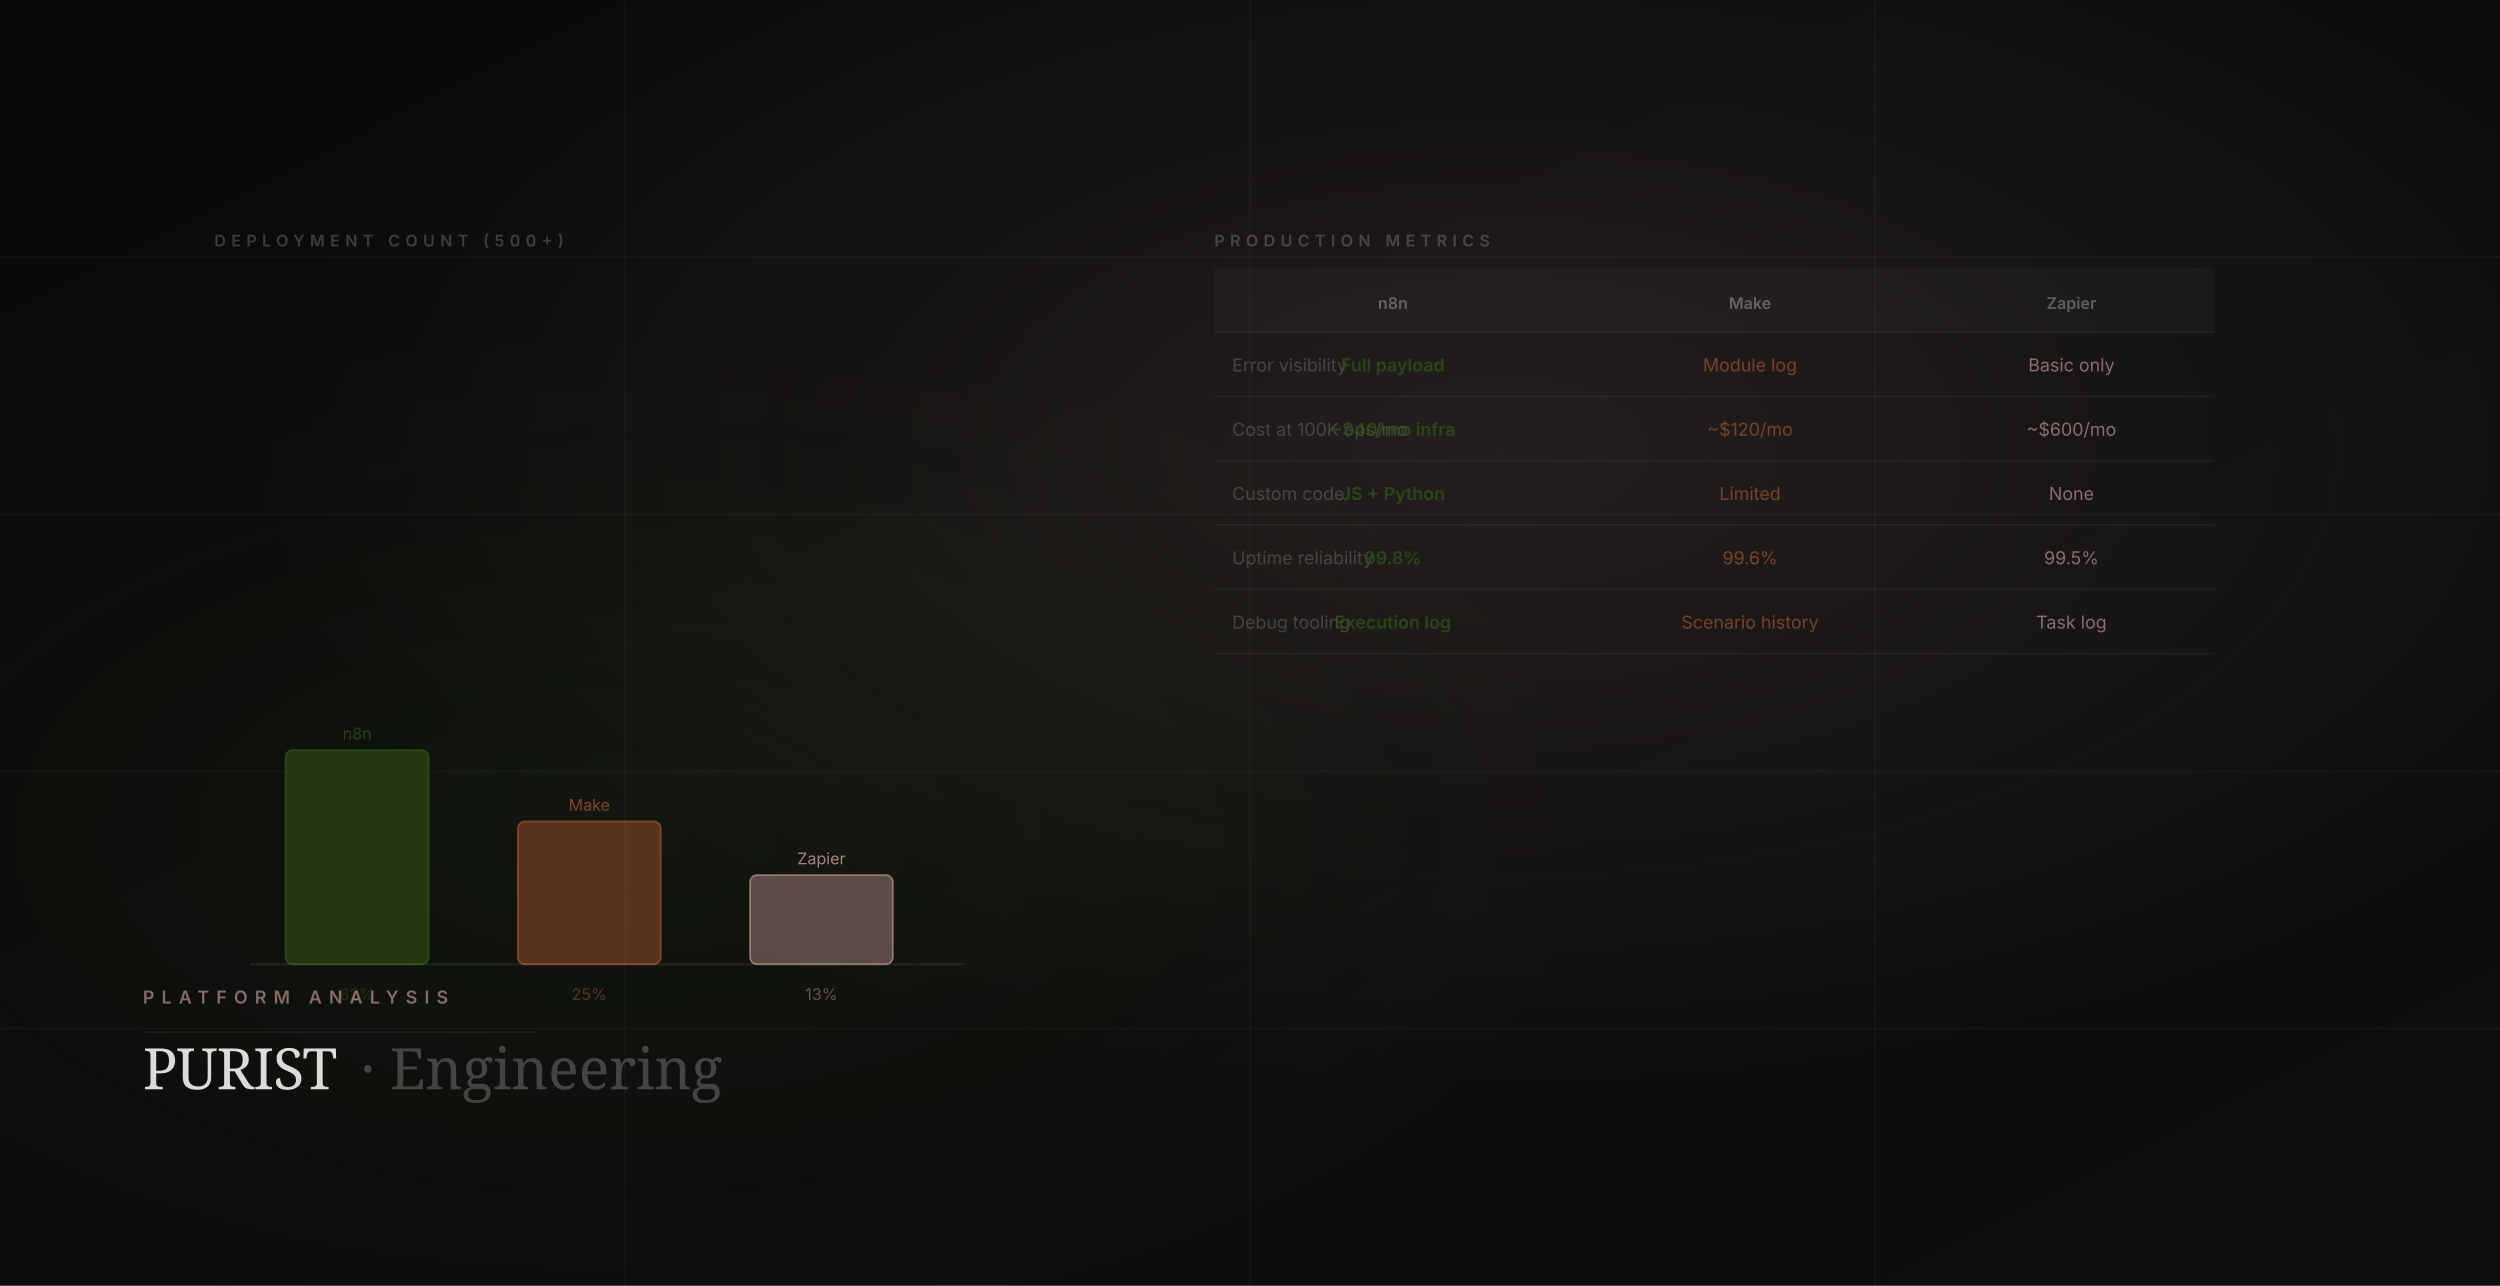
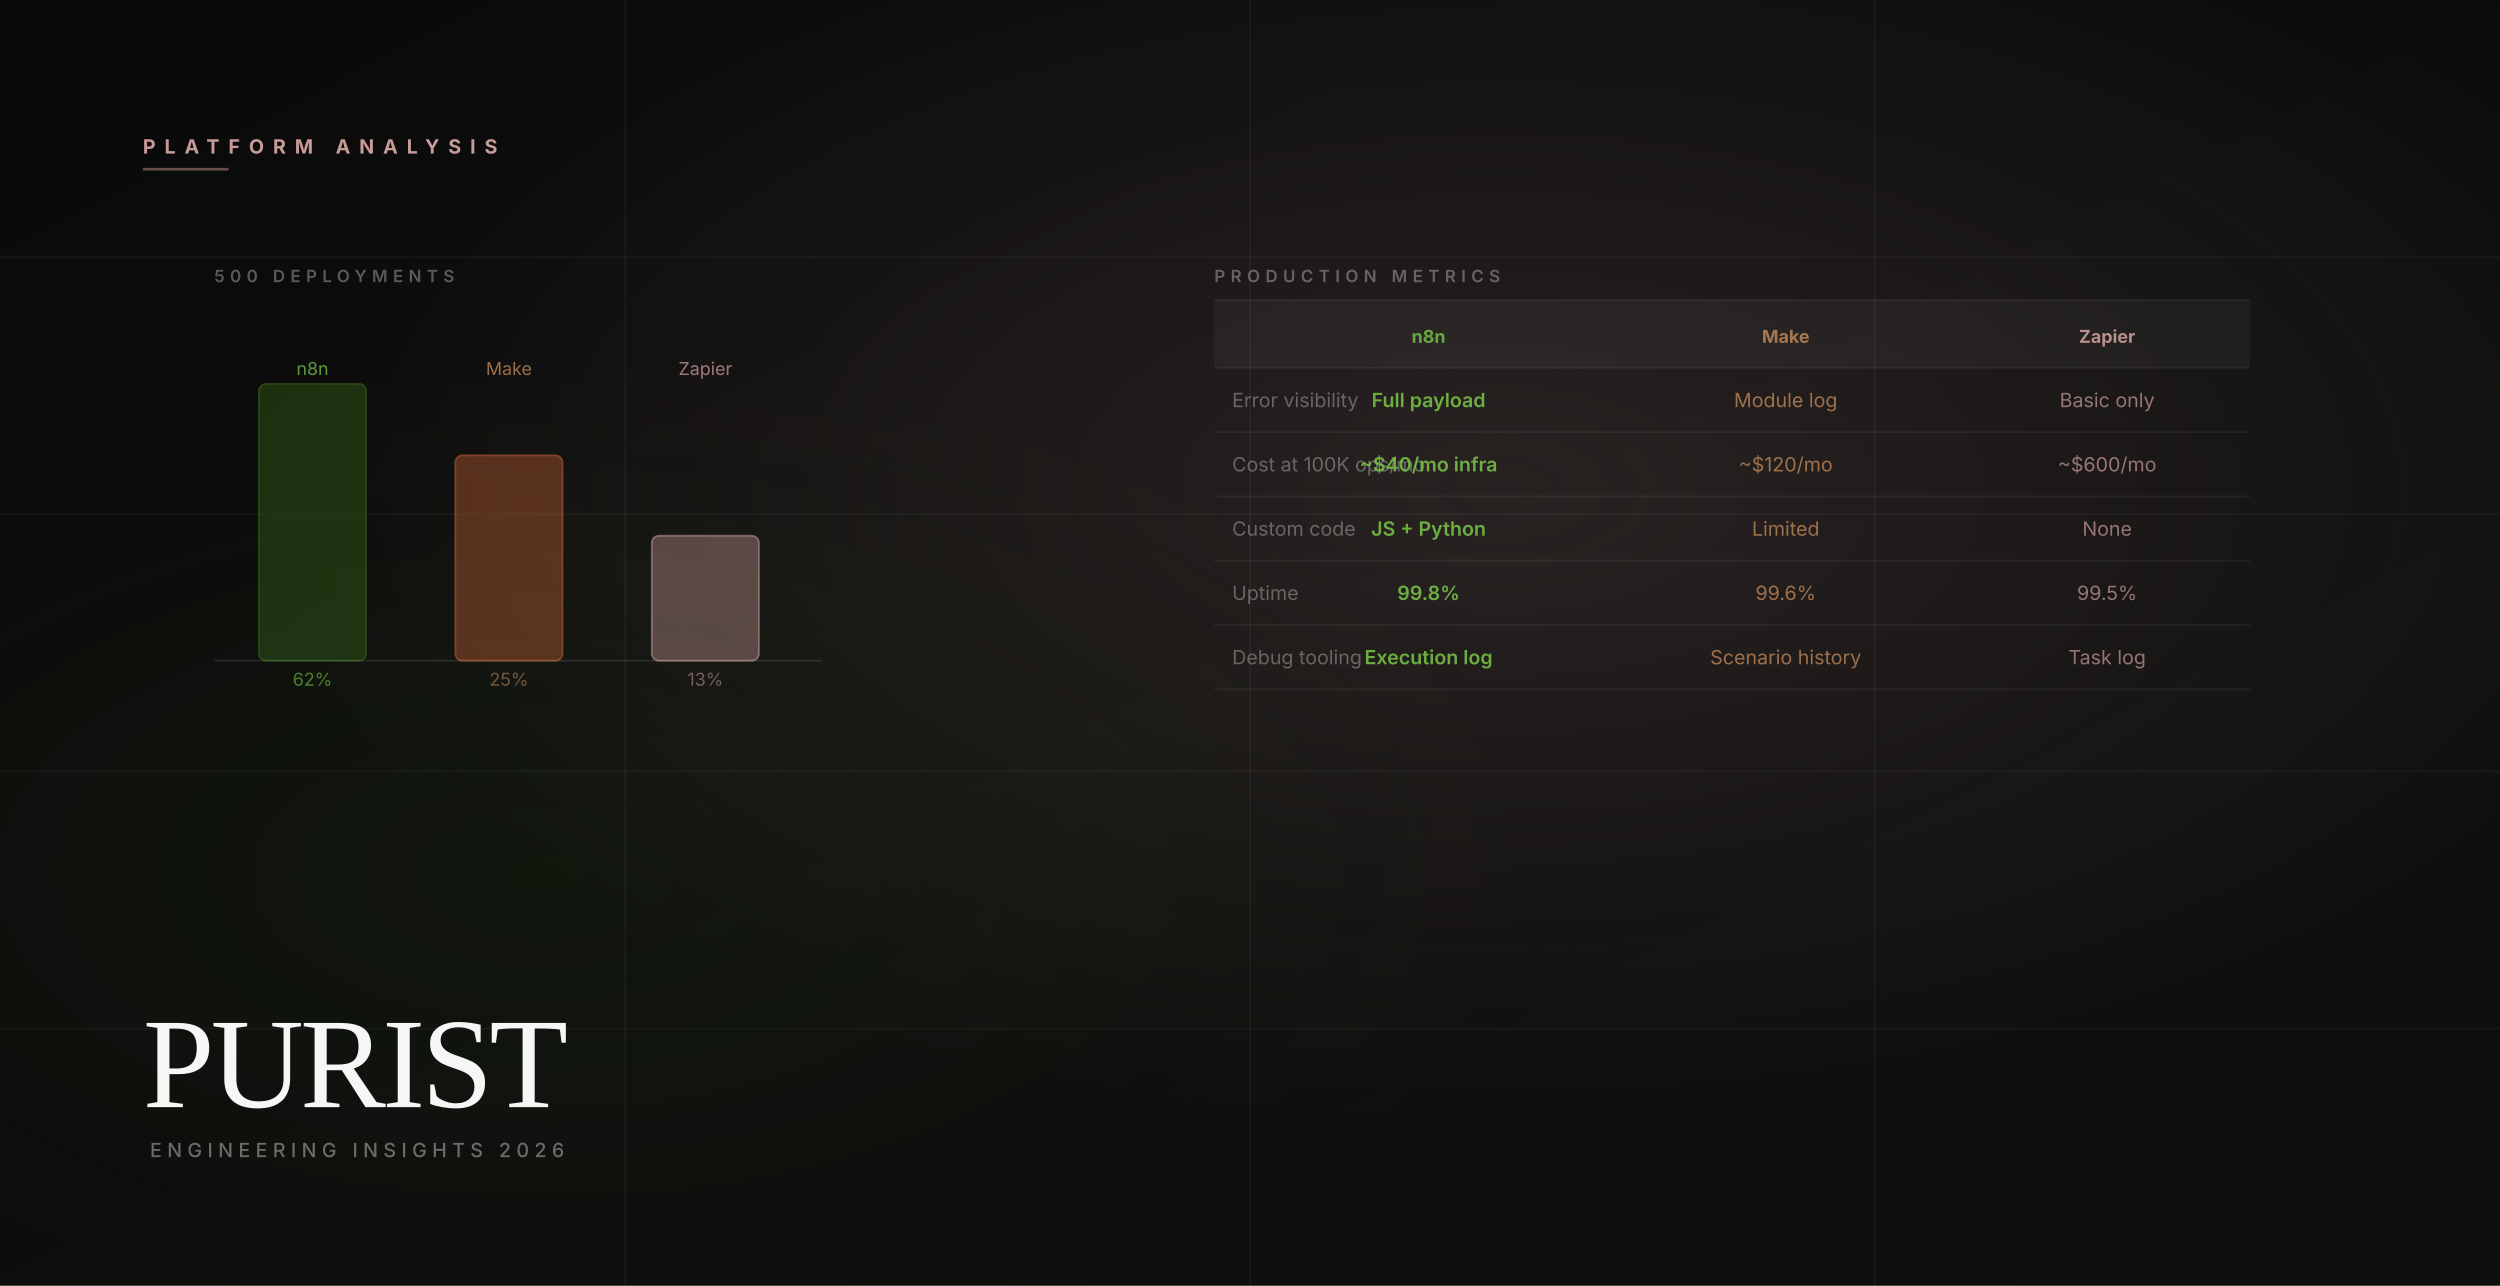
<svg xmlns="http://www.w3.org/2000/svg" viewBox="0 0 1400 720" width="1400" height="720" preserveAspectRatio="xMidYMid slice">
  <defs>
    <linearGradient id="bg" x1="0" y1="0" x2="1" y2="1">
      <stop offset="0%" stop-color="#0A0A0A" />
-       <stop offset="100%" stop-color="#0e0e0e" />
+       <stop offset="100%" stop-color="#0f0f0f" />
    </linearGradient>
-     <radialGradient id="g1" cx="0.6" cy="0.35" r="0.5">
-       <stop offset="0%" stop-color="#E8B4B0" stop-opacity="0.11" />
+     <radialGradient id="g1" cx="0.6" cy="0.38" r="0.5">
+       <stop offset="0%" stop-color="#E8B4B0" stop-opacity="0.13" />
      <stop offset="100%" stop-color="#E8B4B0" stop-opacity="0" />
    </radialGradient>
-     <radialGradient id="g2" cx="0.25" cy="0.65" r="0.4">
-       <stop offset="0%" stop-color="#2D5016" stop-opacity="0.14" />
+     <radialGradient id="g2" cx="0.22" cy="0.68" r="0.4">
+       <stop offset="0%" stop-color="#2D5016" stop-opacity="0.15" />
      <stop offset="100%" stop-color="#2D5016" stop-opacity="0" />
    </radialGradient>
  </defs>
  <rect width="1400" height="720" fill="url(#bg)" />
  <rect width="1400" height="720" fill="url(#g1)" />
  <rect width="1400" height="720" fill="url(#g2)" />
-   <g stroke="rgba(255,255,255,0.03)" stroke-width="1">
+   <g stroke="rgba(255,255,255,0.04)" stroke-width="1">
    <line x1="0" y1="144" x2="1400" y2="144" />
    <line x1="0" y1="288" x2="1400" y2="288" />
    <line x1="0" y1="432" x2="1400" y2="432" />
    <line x1="0" y1="576" x2="1400" y2="576" />
    <line x1="350" y1="0" x2="350" y2="720" />
    <line x1="700" y1="0" x2="700" y2="720" />
    <line x1="1050" y1="0" x2="1050" y2="720" />
  </g>
-   <text x="120" y="138" font-family="Inter,sans-serif" font-size="9" fill="rgba(255,255,255,0.2)" font-weight="600" letter-spacing="3">DEPLOYMENT COUNT (500+)</text>
-   <rect x="160" y="420" width="80" height="120" rx="4" fill="rgba(45,80,22,0.6)" stroke="rgba(45,80,22,0.8)" stroke-width="1" />
-   <text x="200" y="414" font-family="Inter,sans-serif" font-size="9" fill="rgba(45,80,22,0.8)" text-anchor="middle">n8n</text>
-   <text x="200" y="560" font-family="Inter,sans-serif" font-size="9" fill="rgba(45,80,22,0.5)" text-anchor="middle">62%</text>
-   <rect x="290" y="460" width="80" height="80" rx="4" fill="rgba(160,82,45,0.5)" stroke="rgba(160,82,45,0.7)" stroke-width="1" />
-   <text x="330" y="454" font-family="Inter,sans-serif" font-size="9" fill="rgba(160,82,45,0.8)" text-anchor="middle">Make</text>
-   <text x="330" y="560" font-family="Inter,sans-serif" font-size="9" fill="rgba(160,82,45,0.5)" text-anchor="middle">25%</text>
-   <rect x="420" y="490" width="80" height="50" rx="4" fill="rgba(232,180,176,0.35)" stroke="rgba(232,180,176,0.5)" stroke-width="1" />
-   <text x="460" y="484" font-family="Inter,sans-serif" font-size="9" fill="rgba(232,180,176,0.7)" text-anchor="middle">Zapier</text>
-   <text x="460" y="560" font-family="Inter,sans-serif" font-size="9" fill="rgba(232,180,176,0.4)" text-anchor="middle">13%</text>
-   <line x1="140" y1="540" x2="540" y2="540" stroke="rgba(255,255,255,0.08)" stroke-width="1" />
-   <text x="680" y="138" font-family="Inter,sans-serif" font-size="9" fill="rgba(255,255,255,0.2)" font-weight="600" letter-spacing="3">PRODUCTION METRICS</text>
-   <rect x="680" y="150" width="560" height="36" rx="0" fill="rgba(255,255,255,0.03)" />
-   <text x="780" y="173" font-family="Inter,sans-serif" font-size="9" fill="rgba(255,255,255,0.3)" text-anchor="middle" font-weight="600">n8n</text>
-   <text x="980" y="173" font-family="Inter,sans-serif" font-size="9" fill="rgba(255,255,255,0.3)" text-anchor="middle" font-weight="600">Make</text>
-   <text x="1160" y="173" font-family="Inter,sans-serif" font-size="9" fill="rgba(255,255,255,0.3)" text-anchor="middle" font-weight="600">Zapier</text>
-   <g font-family="Inter,sans-serif" font-size="10" fill="rgba(255,255,255,0.18)">
-     <text x="690" y="208">Error visibility</text>
-     <text x="690" y="244">Cost at 100K ops/mo</text>
-     <text x="690" y="280">Custom code</text>
-     <text x="690" y="316">Uptime reliability</text>
-     <text x="690" y="352">Debug tooling</text>
+   <text x="120" y="158" font-family="Inter,Helvetica,sans-serif" font-size="9.5" fill="rgba(255,255,255,0.32)" font-weight="600" letter-spacing="3">500 DEPLOYMENTS</text>
+   <text x="175" y="210" font-family="Inter,Helvetica,sans-serif" font-size="10" fill="rgba(120,200,70,0.75)" text-anchor="middle">n8n</text>
+   <rect x="145" y="215" width="60" height="155" rx="4" fill="rgba(45,80,22,0.55)" stroke="rgba(45,80,22,0.8)" stroke-width="1" />
+   <text x="175" y="384" font-family="Inter,Helvetica,sans-serif" font-size="10" fill="rgba(120,200,70,0.6)" text-anchor="middle">62%</text>
+   <text x="285" y="210" font-family="Inter,Helvetica,sans-serif" font-size="10" fill="rgba(200,140,90,0.75)" text-anchor="middle">Make</text>
+   <rect x="255" y="255" width="60" height="115" rx="4" fill="rgba(160,82,45,0.5)" stroke="rgba(160,82,45,0.7)" stroke-width="1" />
+   <text x="285" y="384" font-family="Inter,Helvetica,sans-serif" font-size="10" fill="rgba(200,140,90,0.55)" text-anchor="middle">25%</text>
+   <text x="395" y="210" font-family="Inter,Helvetica,sans-serif" font-size="10" fill="rgba(232,180,176,0.65)" text-anchor="middle">Zapier</text>
+   <rect x="365" y="300" width="60" height="70" rx="4" fill="rgba(232,180,176,0.32)" stroke="rgba(232,180,176,0.45)" stroke-width="1" />
+   <text x="395" y="384" font-family="Inter,Helvetica,sans-serif" font-size="10" fill="rgba(232,180,176,0.45)" text-anchor="middle">13%</text>
+   <line x1="120" y1="370" x2="460" y2="370" stroke="rgba(255,255,255,0.1)" stroke-width="1" />
+   <text x="680" y="158" font-family="Inter,Helvetica,sans-serif" font-size="9.5" fill="rgba(255,255,255,0.32)" font-weight="600" letter-spacing="3">PRODUCTION METRICS</text>
+   <rect x="680" y="168" width="580" height="38" rx="0" fill="rgba(255,255,255,0.04)" />
+   <line x1="680" y1="168" x2="1260" y2="168" stroke="rgba(255,255,255,0.06)" stroke-width="1" />
+   <text x="800" y="192" font-family="Inter,Helvetica,sans-serif" font-size="10" fill="rgba(120,200,70,0.8)" text-anchor="middle" font-weight="700">n8n</text>
+   <text x="1000" y="192" font-family="Inter,Helvetica,sans-serif" font-size="10" fill="rgba(200,140,90,0.8)" text-anchor="middle" font-weight="700">Make</text>
+   <text x="1180" y="192" font-family="Inter,Helvetica,sans-serif" font-size="10" fill="rgba(232,180,176,0.75)" text-anchor="middle" font-weight="700">Zapier</text>
+   <g font-family="Inter,Helvetica,sans-serif" font-size="11" fill="rgba(255,255,255,0.32)">
+     <text x="690" y="228">Error visibility</text>
+     <text x="690" y="264">Cost at 100K ops/mo</text>
+     <text x="690" y="300">Custom code</text>
+     <text x="690" y="336">Uptime</text>
+     <text x="690" y="372">Debug tooling</text>
  </g>
-   <g font-family="Inter,sans-serif" font-size="10" text-anchor="middle" fill="rgba(45,80,22,0.8)" font-weight="600">
-     <text x="780" y="208">Full payload</text>
-     <text x="780" y="244">~$40/mo infra</text>
-     <text x="780" y="280">JS + Python</text>
-     <text x="780" y="316">99.8%</text>
-     <text x="780" y="352">Execution log</text>
+   <g font-family="Inter,Helvetica,sans-serif" font-size="11" text-anchor="middle" fill="rgba(120,200,70,0.85)" font-weight="600">
+     <text x="800" y="228">Full payload</text>
+     <text x="800" y="264">~$40/mo infra</text>
+     <text x="800" y="300">JS + Python</text>
+     <text x="800" y="336">99.8%</text>
+     <text x="800" y="372">Execution log</text>
  </g>
-   <g font-family="Inter,sans-serif" font-size="10" text-anchor="middle" fill="rgba(160,82,45,0.7)">
-     <text x="980" y="208">Module log</text>
-     <text x="980" y="244">~$120/mo</text>
-     <text x="980" y="280">Limited</text>
-     <text x="980" y="316">99.6%</text>
-     <text x="980" y="352">Scenario history</text>
+   <g font-family="Inter,Helvetica,sans-serif" font-size="11" text-anchor="middle" fill="rgba(200,140,90,0.75)">
+     <text x="1000" y="228">Module log</text>
+     <text x="1000" y="264">~$120/mo</text>
+     <text x="1000" y="300">Limited</text>
+     <text x="1000" y="336">99.6%</text>
+     <text x="1000" y="372">Scenario history</text>
  </g>
-   <g font-family="Inter,sans-serif" font-size="10" text-anchor="middle" fill="rgba(232,180,176,0.55)">
-     <text x="1160" y="208">Basic only</text>
-     <text x="1160" y="244">~$600/mo</text>
-     <text x="1160" y="280">None</text>
-     <text x="1160" y="316">99.5%</text>
-     <text x="1160" y="352">Task log</text>
+   <g font-family="Inter,Helvetica,sans-serif" font-size="11" text-anchor="middle" fill="rgba(232,180,176,0.6)">
+     <text x="1180" y="228">Basic only</text>
+     <text x="1180" y="264">~$600/mo</text>
+     <text x="1180" y="300">None</text>
+     <text x="1180" y="336">99.5%</text>
+     <text x="1180" y="372">Task log</text>
  </g>
-   <g stroke="rgba(255,255,255,0.05)" stroke-width="1">
-     <line x1="680" y1="186" x2="1240" y2="186" />
-     <line x1="680" y1="222" x2="1240" y2="222" />
-     <line x1="680" y1="258" x2="1240" y2="258" />
-     <line x1="680" y1="294" x2="1240" y2="294" />
-     <line x1="680" y1="330" x2="1240" y2="330" />
-     <line x1="680" y1="366" x2="1240" y2="366" />
+   <g stroke="rgba(255,255,255,0.055)" stroke-width="1">
+     <line x1="680" y1="206" x2="1260" y2="206" />
+     <line x1="680" y1="242" x2="1260" y2="242" />
+     <line x1="680" y1="278" x2="1260" y2="278" />
+     <line x1="680" y1="314" x2="1260" y2="314" />
+     <line x1="680" y1="350" x2="1260" y2="350" />
+     <line x1="680" y1="386" x2="1260" y2="386" />
  </g>
-   <line x1="80" y1="578" x2="300" y2="578" stroke="rgba(255,255,255,0.06)" stroke-width="1" />
-   <text x="80" y="562" font-family="Inter,sans-serif" font-size="10" fill="rgba(232,180,176,0.55)" letter-spacing="4" font-weight="600">PLATFORM ANALYSIS</text>
-   <text x="80" y="610" font-family="Georgia,serif" font-size="32" fill="rgba(255,255,255,0.85)" letter-spacing="-0.5">PURIST</text>
-   <text x="202" y="610" font-family="Georgia,serif" font-size="32" fill="rgba(255,255,255,0.22)"> · Engineering</text>
+   <text x="80" y="86" font-family="Inter,Helvetica,sans-serif" font-size="11" font-weight="700" letter-spacing="5" fill="#E8B4B0" opacity="0.85">PLATFORM ANALYSIS</text>
+   <rect x="80" y="94" width="48" height="1.5" fill="#E8B4B0" opacity="0.4" />
+   <text x="80" y="620" font-family="Georgia,'Times New Roman',serif" font-size="72" font-weight="400" letter-spacing="-2" fill="#FFFFFF" opacity="0.96">PURIST</text>
+   <text x="84" y="648" font-family="Inter,Helvetica,sans-serif" font-size="11" font-weight="500" letter-spacing="3" fill="rgba(255,255,255,0.38)">ENGINEERING INSIGHTS  2026</text>
</svg>
